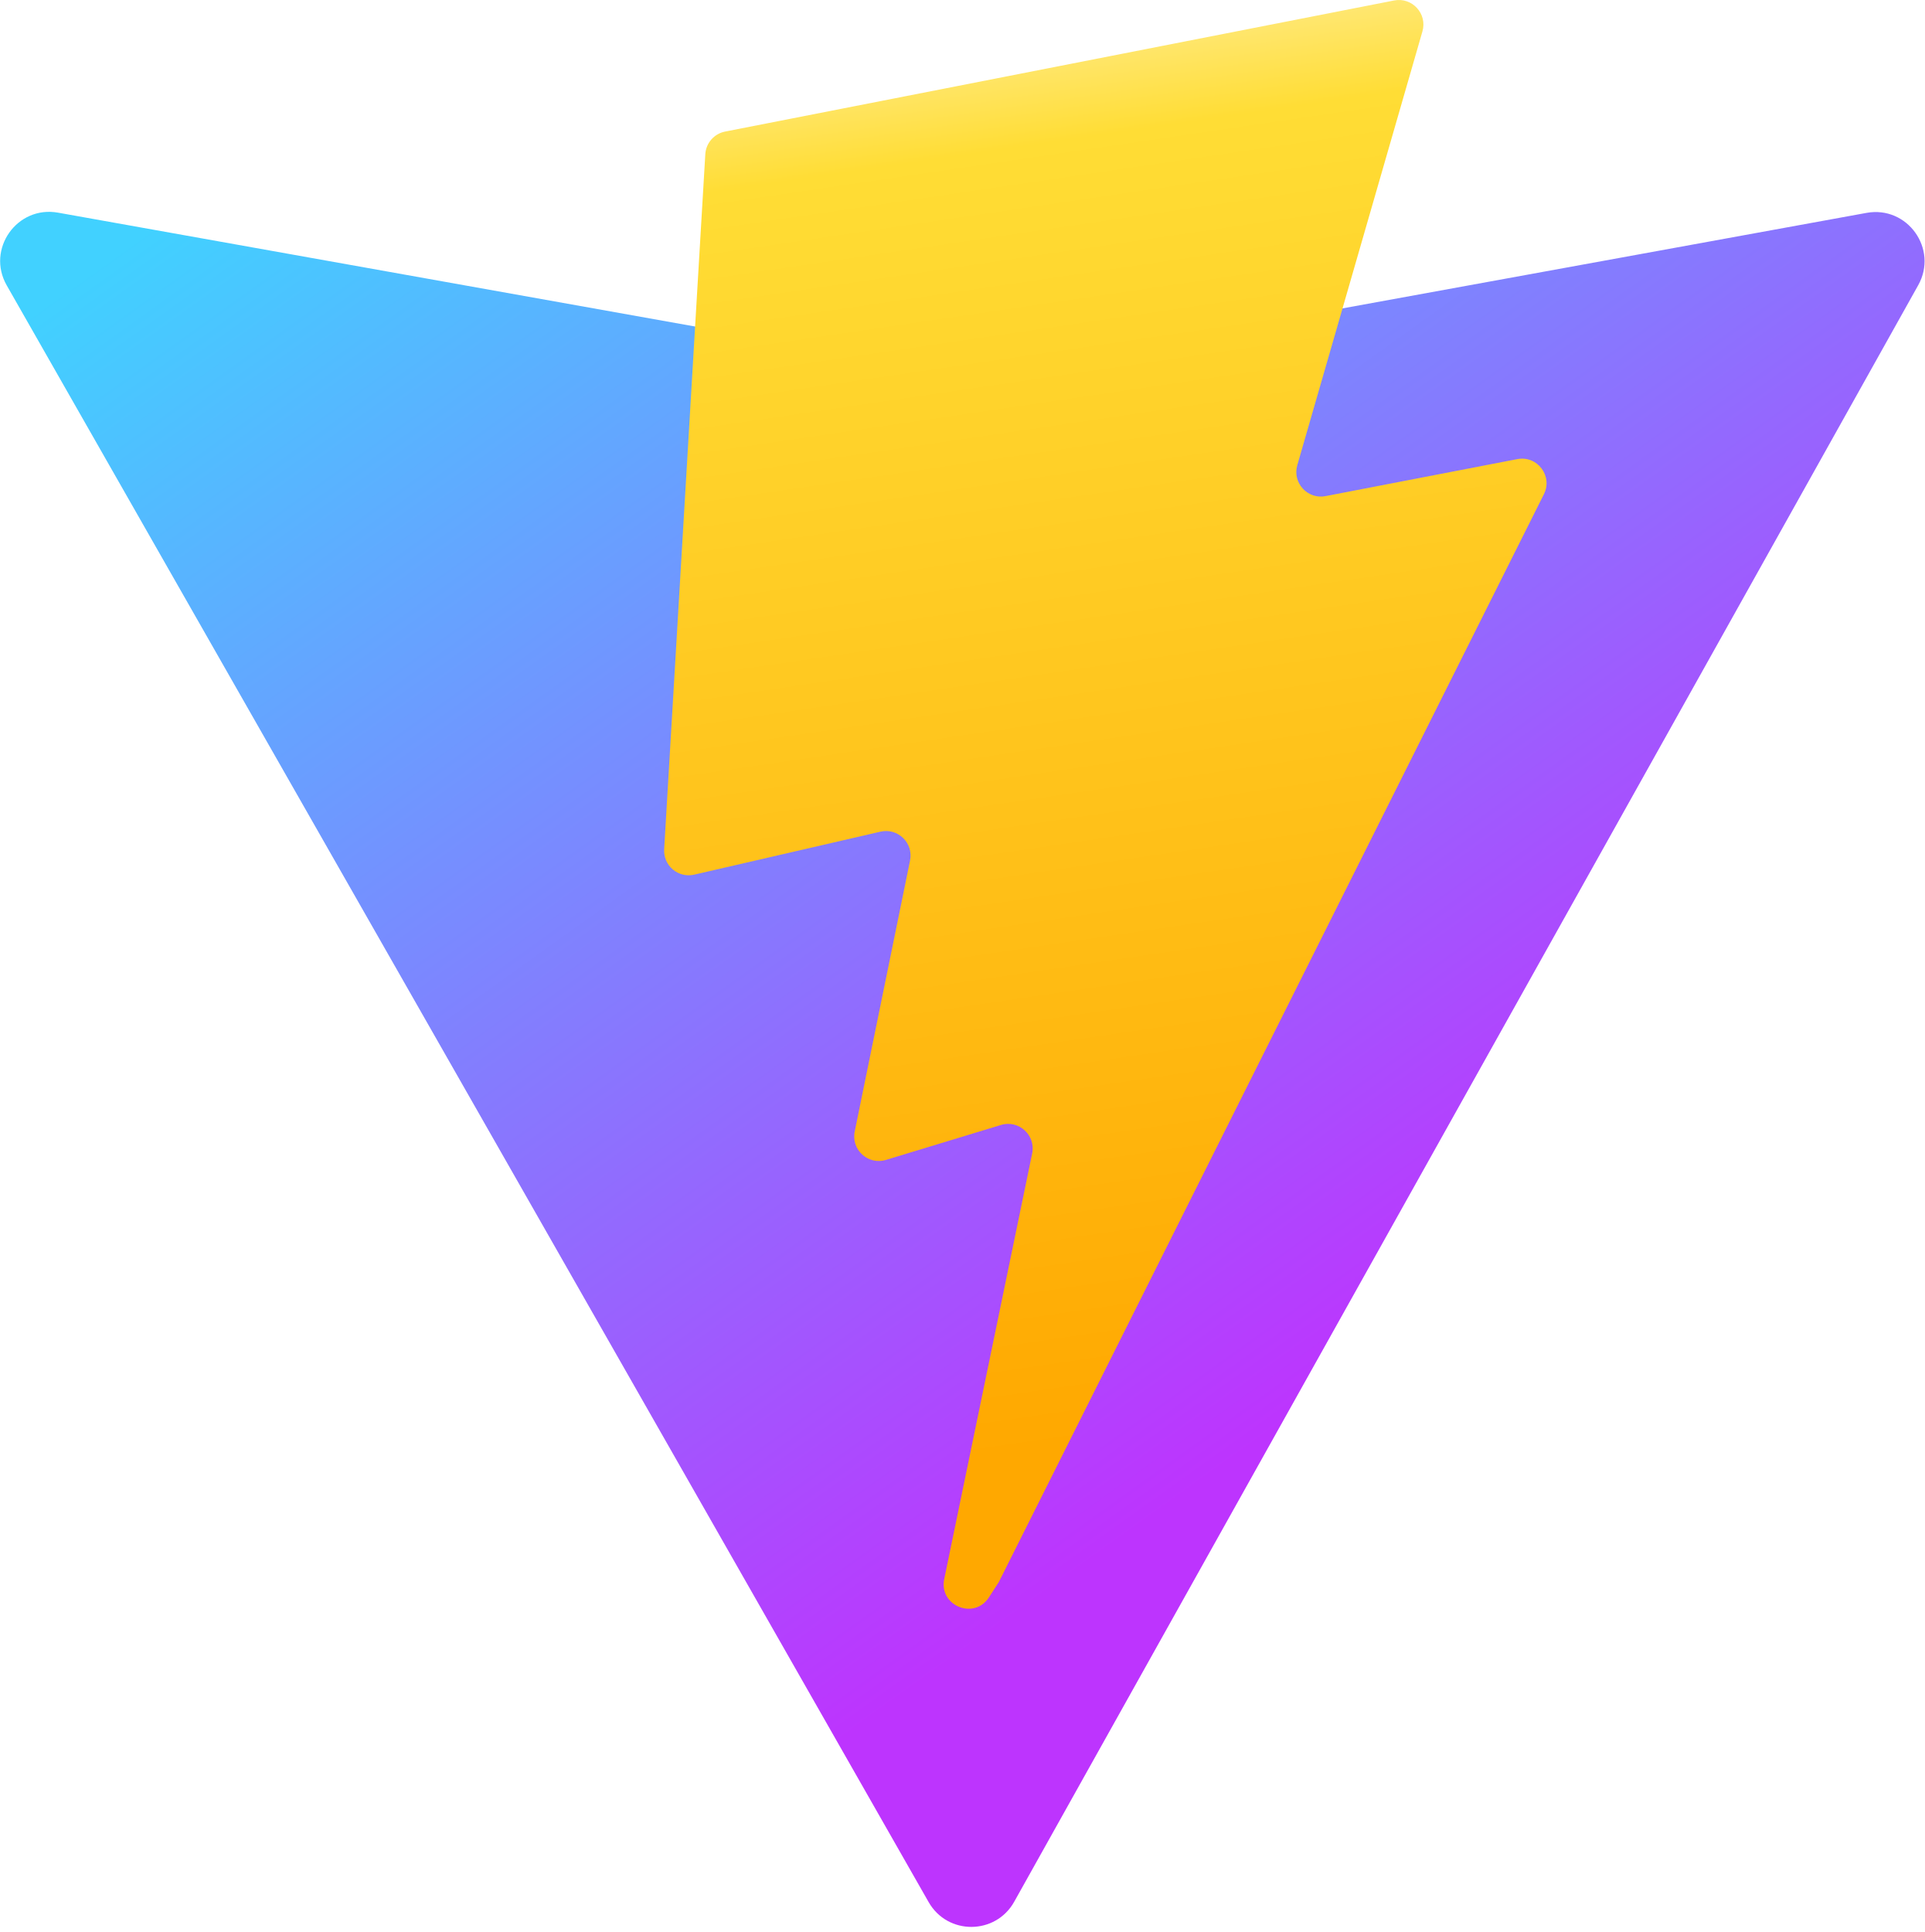
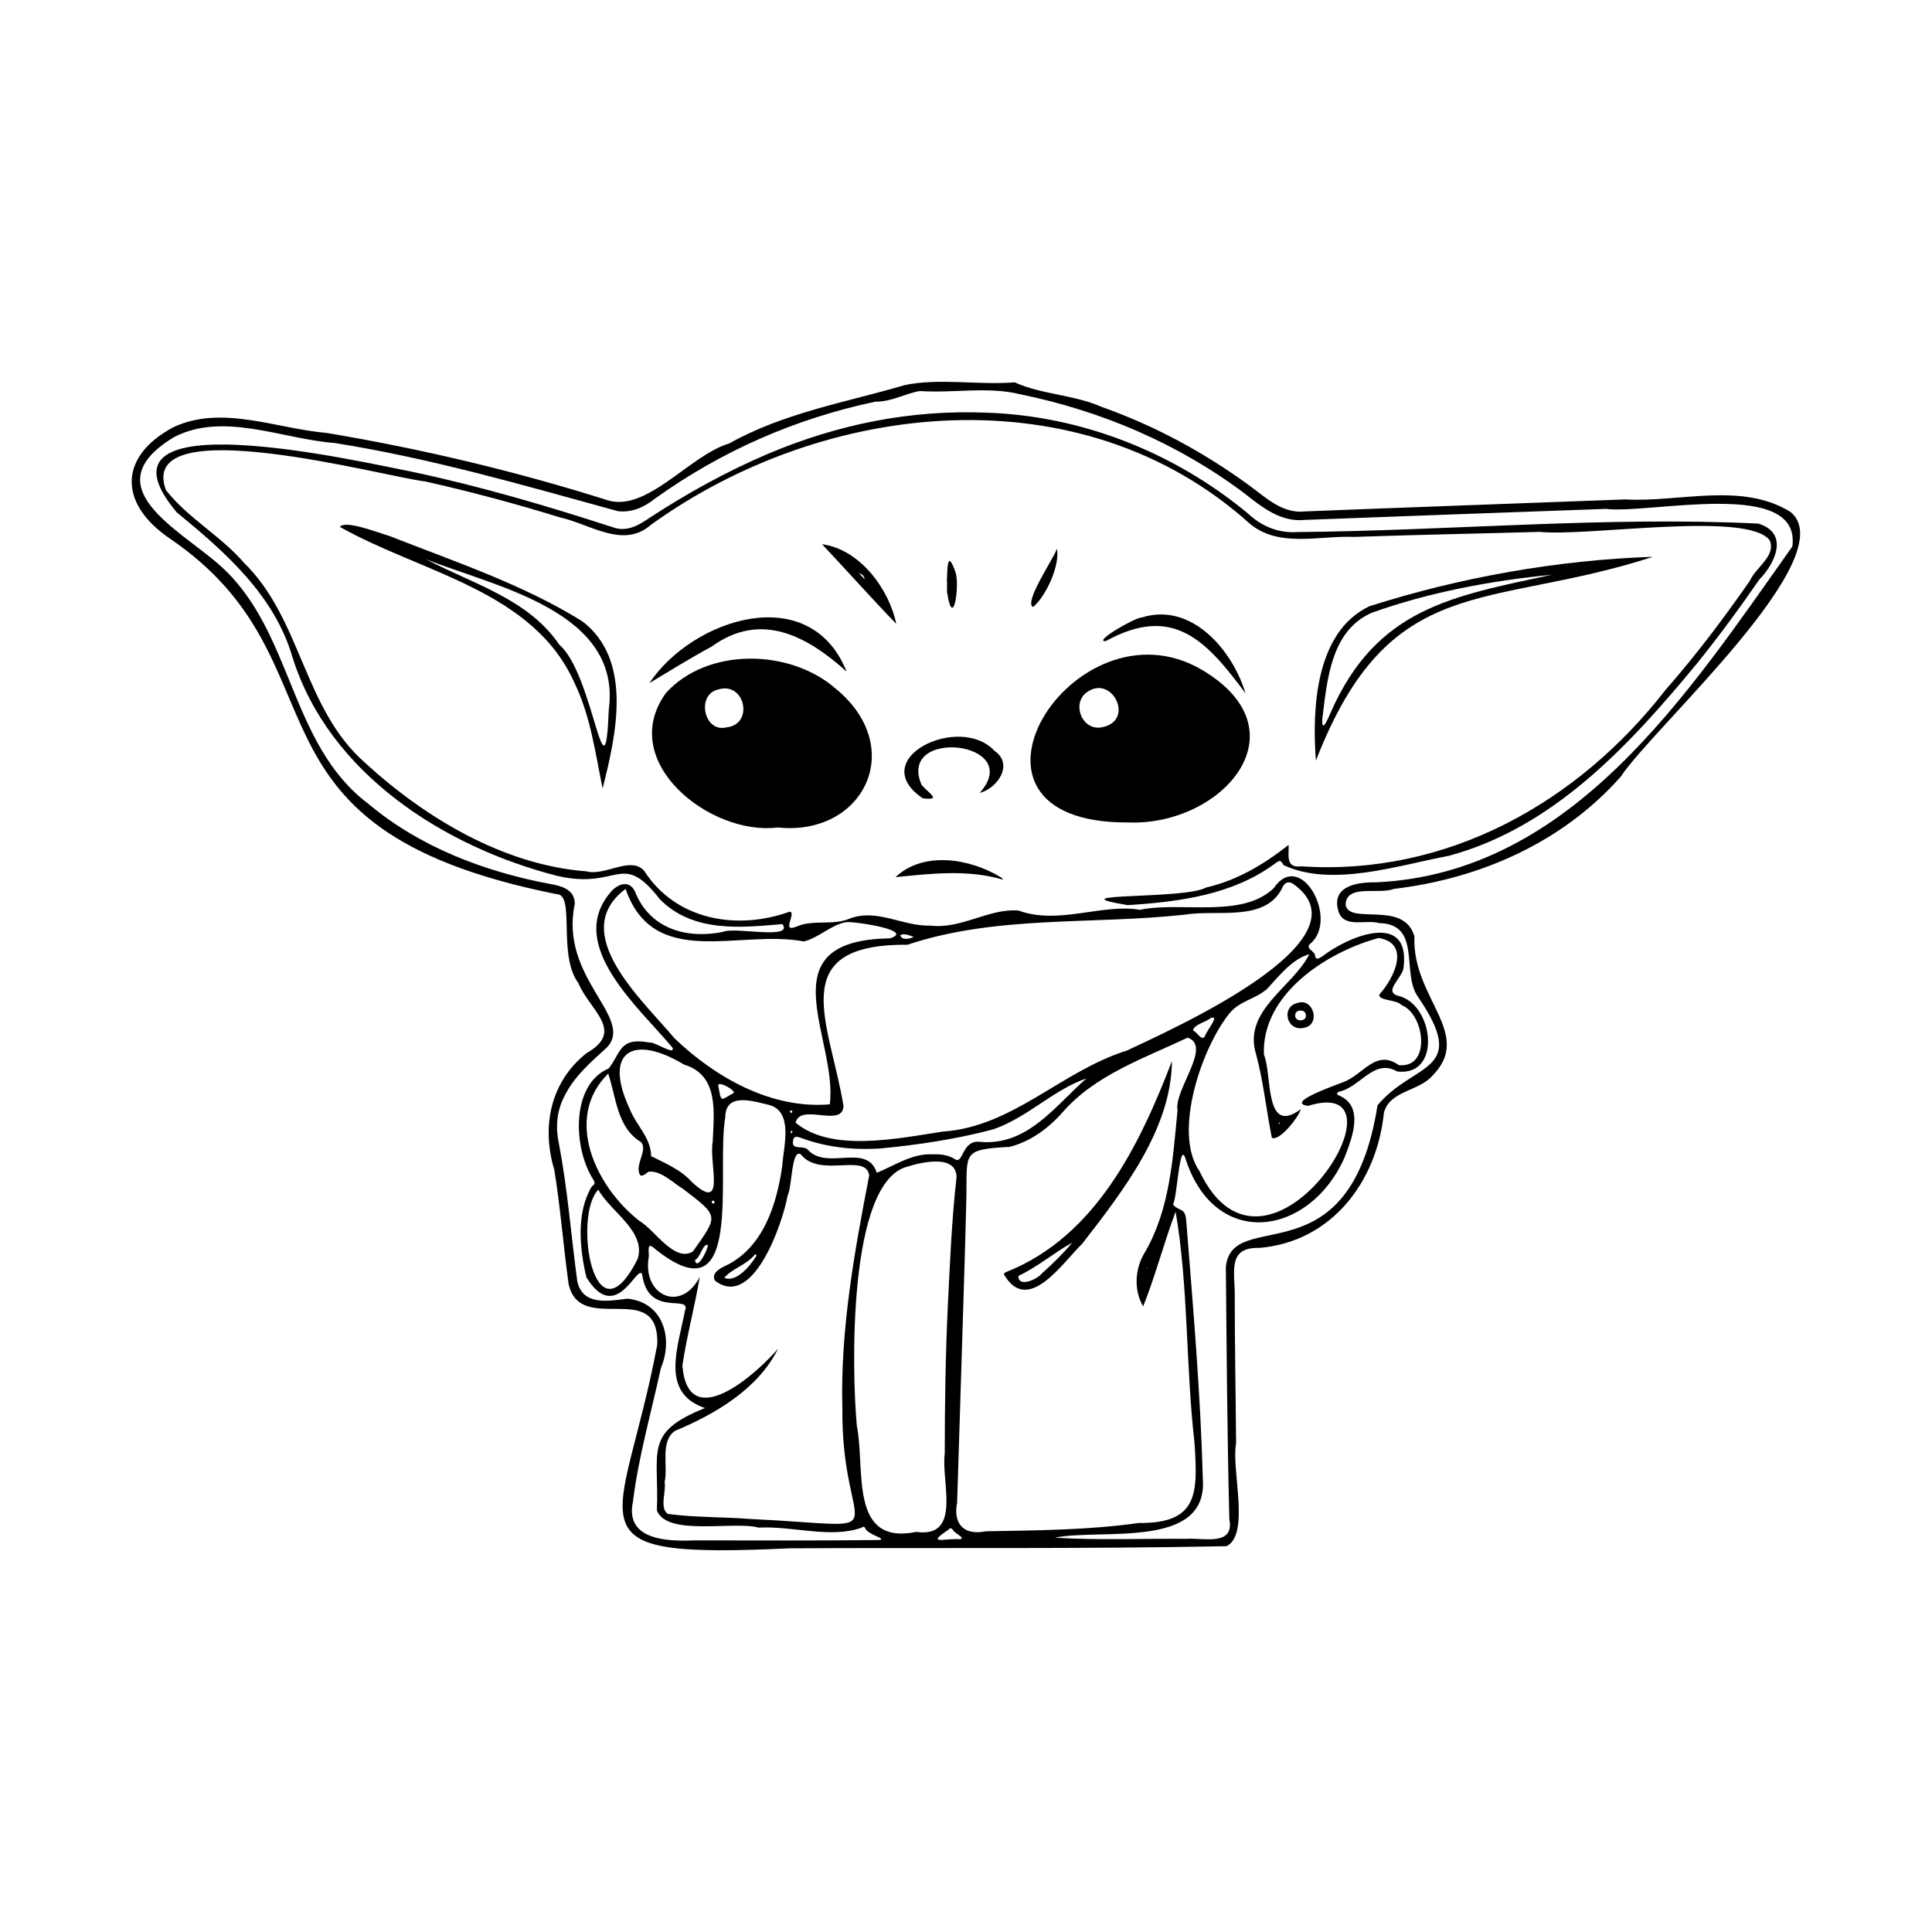
- <svg xmlns="http://www.w3.org/2000/svg" aria-hidden="true" role="img" class="iconify iconify--logos" width="31.88" height="32" preserveAspectRatio="xMidYMid meet" viewBox="0 0 256 257">
-   <defs>
-     <linearGradient id="IconifyId1813088fe1fbc01fb466" x1="-.828%" x2="57.636%" y1="7.652%" y2="78.411%">
-       <stop offset="0%" stop-color="#41D1FF" />
-       <stop offset="100%" stop-color="#BD34FE" />
-     </linearGradient>
-     <linearGradient id="IconifyId1813088fe1fbc01fb467" x1="43.376%" x2="50.316%" y1="2.242%" y2="89.03%">
-       <stop offset="0%" stop-color="#FFEA83" />
-       <stop offset="8.333%" stop-color="#FFDD35" />
-       <stop offset="100%" stop-color="#FFA800" />
-     </linearGradient>
-   </defs>
-   <path fill="url(#IconifyId1813088fe1fbc01fb466)" d="M255.153 37.938L134.897 252.976c-2.483 4.44-8.862 4.466-11.382.048L.875 37.958c-2.746-4.814 1.371-10.646 6.827-9.67l120.385 21.517a6.537 6.537 0 0 0 2.322-.004l117.867-21.483c5.438-.991 9.574 4.796 6.877 9.62Z" />
-   <path fill="url(#IconifyId1813088fe1fbc01fb467)" d="M185.432.063L96.44 17.501a3.268 3.268 0 0 0-2.634 3.014l-5.474 92.456a3.268 3.268 0 0 0 3.997 3.378l24.777-5.718c2.318-.535 4.413 1.507 3.936 3.838l-7.361 36.047c-.495 2.426 1.782 4.5 4.151 3.78l15.304-4.649c2.372-.72 4.652 1.36 4.15 3.788l-11.698 56.621c-.732 3.542 3.979 5.473 5.943 2.437l1.313-2.028l72.516-144.72c1.215-2.423-.88-5.186-3.54-4.672l-25.505 4.922c-2.396.462-4.435-1.77-3.759-4.114l16.646-57.705c.677-2.35-1.37-4.583-3.769-4.113Z" />
+ <svg xmlns="http://www.w3.org/2000/svg" version="1.1" id="Layer_1" x="0px" y="0px" viewBox="0 0 1000 1000" style="enable-background:new 0 0 1000 1000;" xml:space="preserve">
+   <g>
+     <path d="M926.8,265c-25.3-15.7-57.5-4.9-85.6-6.5c-55.2,2.1-110.3,4-165.5,6.2c-11.9,1.4-20.5-7.2-29.3-13.6   c-23.5-17.1-48.8-30.8-76.2-40.5c-14.5-6.4-30.9-6.3-45-12.7c-18.6,1.5-39.1-2.3-56.8,1.4c-29.9,8.8-62.6,14.3-90.9,30.2   c-20.8,6.2-43.1,36.4-63.7,29.2c-47.3-14.9-95.7-26.4-144.6-34.6c-26.1-2.2-54.6-14.8-79.6-2.9c-28.5,15.3-28,39.6-1.9,57.4   c95.3,64.7,27.8,149.7,200.3,184.2c10-0.2,0.4,31.4,11.4,46.1c5.8,14.1,24.4,24.7,4.2,36.2c-18.8,14.9-23.4,38.1-16.7,60.4   c3.2,19.6,4.7,39.5,7.4,59.1c6.1,27.3,47.1-3.4,45.9,31.4c-18.1,96.3-50,110.9,68.7,105.4c75.3-0.4,150.8,0.4,226-1.1   c12.3-6.2,2.3-40.1,4.9-53.1c-0.2-25.5-0.7-50.9-0.7-76.4c0.2-12.2-4.2-25.4,12.9-24.9c37.3-3.2,60.7-34.3,64.3-69.9   c3-11.6,18-11,25.1-19.2c21.6-21.8-10.7-40.2-9.3-72.1c-5.4-19-33.6-5.7-35.6-16.3c0.1-11.1,17.3-5.2,24.9-8.3   c44.7-5.3,87.3-24,117.5-58.1C855.4,376.8,954.8,288.1,926.8,265z M474.3,792.9c-35.1,7.2-26.3-32.6-30.8-54.9   c-2.6-27.4-4.9-125.9,26-134.1c7.5-2.4,25.6-6.6,25.6,5.5c-2.5,22-3.4,44.2-4.5,66.3c-1.2,25.5-1.6,51.2-1.6,76.7   C487,766.7,498.1,796.2,474.3,792.9z M344,767.2c1.9-8.4-2.5-21.2,5.4-26.6c20.9-8.7,43.1-21.8,53.3-42.5   c-11.5,13.4-46.6,44.5-49.5,8.7c2.3-15.4,6.4-30.5,9-45.9c-9.8,19-29.9,9.5-26.4-10.3c0.3-1.8-1.2-7.6,2.1-5.1   c48.2,39.8,32.5-38.8,37.5-67.2c0.1-13.3,14.8-8.2,23-6.3c12.4,3.7,7.1,21.7,6.5,31.4c-2.8,19.9-9.8,42.3-29.2,51.7   c-3.1,1.4-7.6,3.8-5.7,7.7c19.5,15.3,35-29.1,37.7-44.1c2.3-4.2,1.9-24.4,6.8-21.2c9.9,12.5,33.7-1,35.4,10.9   c-7.7,39.7-15,80-13.9,120.7c-0.5,69.5,33,61-47.9,57.1c-14.1-1.1-28.4-0.7-42.4-2.6C341.2,780.6,344.9,772.1,344,767.2z    M314.8,555.7c4.1,12,4.5,27.9,16.9,35.4c3.7,3.7-2.5,10.8-0.9,15.9c0.6,3.1,3.4,0.6,4.8-0.5c6.3-0.9,12.7,5.7,18,8.9   c18.7,14.4,18.3,13.5,5.1,32.3c-9.5,6.1-19.8-11.2-27.8-15.8C308.5,614.4,291.4,578.8,314.8,555.7z M330.1,651.5   c-22.9,45.9-33.6-22.7-20.4-35.7C316,627.2,334.4,637.2,330.1,651.5z M469.7,489c46.1-15.4,95.7-10.3,143.8-15.6   c16.7-2.8,42.2,4.3,50.6-14.7c1.3-2.1,2.9-2.6,5.1-1.3c41.9,29.2-63.9,75.9-86,86.4c-33.7,10.5-59,39.5-95.2,41.9   c-24.1,3.7-57.8,10.8-76.2-4.6c2.4-10.4,24.1,2.8,24.8-8.5C429.8,530,405.2,488.5,469.7,489z M466,484.1c1.6-1.2,4.8,0,6.9,0.9   C470.8,486,466.7,486.8,466,484.1z M650.2,545.9c3.8,14.1,5.2,28.7,8.1,43c3.7,2.1,13.8-10.4,15-14.8   c-19.1,14.2-14.7-18.1-19.1-28.2c-1.3-31.4,32.7-53.2,59.4-60.4c16.9,2.8,7.8,21,0.4,29.2c-1,3.3,9,2.6,11.4,5.5   c12.1,4.7,15.5,32.9-1.4,31.1c-11.9-8.5-18.4,5-28.7,8.8c-3.5,1.5-30.5,10.6-18.3,12.3c57.1-17.7-21.2,107.5-56.2,33.7   c-13.9-20,1.4-64.2,15.6-81.6c5.2-6.5,13.9-7.5,19.6-12.8c6-6.6,13.1-15.5,21.7-17.8C669.1,511.1,643,523,650.2,545.9z    M661.8,581.5c0-0.1,0.1-0.3,0.2-0.5c0.5,0.1,0.5,0.3,0.3,0.7C662.1,581.6,661.8,581.6,661.8,581.5z M617.5,533.4   c0.4-3.1,6.6-4.3,9.1-6.4c5.3-2.1-2.5,7-2.9,9.3C622,539.3,619.6,534,617.5,533.4z M562.3,558.2c-16.2,14.3-30.7,35.2-55.3,32.8   c-9.2-0.9-8.4,11.9-12.7,9c-3.5-2.2-7.4-2.7-11.4-2.5c-10.7-0.8-20.9,6.4-29.1,9.5c-5-15.6-25.4-1.2-35.4-11.6   c-2-2.8-7.5-0.2-8-3.5c0-3.9,1.5-3.9,4-3c13.3,5,27.6,6.5,41.8,5.5c19.4-1.9,38.9-4.8,57.7-9.8   C531.5,578.7,545.1,564.1,562.3,558.2z M460.5,485.7c-64.8,1-26.7,51.8-31,85.9c-30.1,2.6-59.3-13.9-80.5-34.3   c-16.2-19.5-55.6-54.4-25.2-77.2c14.6,42.2,58.9,20.8,92.3,27.2c7.9-2,14.1-8.7,21.9-10C442.9,476.9,474.1,481.7,460.5,485.7z    M410,585.2c0.4,0.4-0.1,1.4-0.7,1.4C409.1,586.1,409.3,585.4,410,585.2z M408.9,575.4c-0.3-0.8,1.4-0.8,1.2,0.1   C410,576.3,409.1,576,408.9,575.4z M379.6,565.8c-6.6,3.6-6.2,5.2-7.7-3.2C370.2,558.3,381.5,564.6,379.6,565.8z M369.8,622.4   c-0.1,1.1-1.5,0.5-1.4-0.4C368.5,621.1,370,621.4,369.8,622.4z M354,551c18.3,5.5,15.5,24.9,14.9,40c-2.1,11,7.3,37.6-10.9,20.7   c-5.8-6.5-14.4-9.9-21-13.3c0-9.4-7.8-16.1-11.1-24.5C312,544,327.8,535.2,354,551z M366.4,644.3c0.1,2.6-5.8,13.8-6.7,7.9   C362.7,650.8,363.5,643.9,366.4,644.3z M391.2,650.5c-3.1,5-10.3,13.5-16.3,10.9c3.8-4.7,11.3-6.6,15.5-11.7   C391.1,648.7,392,649.6,391.2,650.5z M497,796.7c-7.9-0.6-18.2,3.1-6.1-4.9c0.9-1.1,1.4-1,2.4,0.1C493.8,793.6,500,796,497,796.7z    M495.4,777.8c0.5-15.9,1-31.8,1.5-47.7c1.1-36.8,2.4-73.5,3.3-110.2c0.4-23.5-2.5-24.9,22.5-26.3c10.8-2.8,20.1-9.7,27.4-18   c16.7-19.2,42.4-28,64.6-38.5c12.9,4.3-7.2,27.1-5.2,37.6c-2.5,25.1-3.9,51.1-16.9,73.5c-5.3,8.5-5.8,19.6-0.9,28   c6.3-15.7,10.7-32.9,16.8-49c6.7,38.8,5.2,80.2,9.8,119.8c1.6,25.7,2.2,41.6-28.9,41.3c-26.2,3.7-52.7,3.8-79.2,4.3   C499.1,794.9,493.2,788.9,495.4,777.8z M594,656.4c-0.1,0.2-0.2,0.3-0.4,0.4c0.1-0.2,0.2-0.4,0.3-0.7   C593.9,656.3,594,656.4,594,656.4z M593.6,657.2c0-0.1-0.1-0.2,0-0.2L593.6,657.2z M927.7,282.9C874.2,358.2,814,452.1,712.1,456.7   c-10.3-0.2-23.9,2.3-19,15.9c3.4,7.8,14.2,3.2,20.8,5.2c21.8,0.5,11.6,25,19.6,37.5c27.7,40.2-1.5,34-20.5,56.8   c-14.4,91.5-75.3,51.8-78.5,83.7c0.4,43.5,0.7,87,1.8,130.5c2.8,14.3-13.6,9.5-22.4,10.2c-22.6-0.2-45.3,0.8-67.9-0.6   c23.8-4.9,78.9,6.3,76.6-30c-1.2-44.3-5-88.6-8.5-132.7c-0.4-9-3.5-5.6-7-9.8c2.2-2.9,3.4-33.7,6.5-23.7   c15.3,47.6,64.2,40.3,82.3-0.5c3.9-10.1,10.6-26.7-3.1-32.3c-1.3-0.4-0.7-1.4,0.2-1.8c11.2-2.4,18.2-17.5,30.2-10.5   c23.4,2.8,18.9-35.1,0.4-39.2c-7.9-2.2,2.7-9.6,2.9-14.7c3.6-29.5-28.8-16.1-42.2-5.6c-1.5,0.8-3.1,2.1-3.6-0.2   c0-2.8-4.8-3.5-2.9-6.1c15.8-12.2-4.4-50-18.6-29c-16.6,15.7-47.7,6.7-69.1,11.1c-20-3.3-42.2,8-62.9,0.4   c-15.2-1.3-29.5,9.7-45.5,7.8c-14.3,0.5-27.8-9.1-42-3.6c-8.8,3.7-18.9,0.3-27.4,4.1c-8.4,3.5,0.3-7.4-3.6-7.7   c-27.3,9.8-58.9,4.4-75.3-21.2c-7-7.8-20.2,2.9-29.9,0.3c-43-3.3-83.7-27.8-114.9-56.5c-31.6-28-32.5-74-62.3-103.2   c-12.1-14-29-23.1-40.4-37.6c-15.9-42.5,114.3-6.6,134.3-4.5c23.4,5.3,46.7,11.5,69.6,18.6c15.3,3.3,32.7,16.4,46.9,4   c90.3-65.2,222.9-79.1,309.9-1c15.1,13,36.3,6.3,54.4,7.1c32-1.1,64.1-1.7,96.1-2.6c24.4,2.6,107.6-11,118.9,4.4   c3.4,8.1-7.3,14-10.2,20.8c-13.7,19.7-28.1,38.8-43.9,56.8c-45.4,58.4-113.2,96.2-188.4,91.1c-8.3,1.1-6.3-6-6.5-11.1   c-12.7,10-26.6,18.4-42.8,22.1c-11,6.3-79.9,2.5-40.5,9.1c26.3-1.7,54.2-5.2,76.2-21.5c2.7-1.9,2.8-1.9,4.5,0.8   c24.9,11.6,58.8,0.2,85.4-4.8c54.3-14.6,93.7-57.4,128.4-99.4c11.4-14.1,22.1-28.7,32.4-43.6c8.4-8.6,15.5-24.1-0.5-29   c-79.3-3.8-159.5,3.7-239,4.4c-9.4,0.6-18.1-3-24.9-9.4c-38-31.6-86-50.8-135.6-52.4c-39.3-1.6-76.9,6-113.1,21.3   c-21.4,9.1-41.6,20.3-61.1,33c-5.5,3.8-11.7,7.5-18.6,5.2c-34.4-11.2-69.1-21.4-104.4-28.9c-25.1-4.8-172.6-39.2-121.9,21   c25,20.5,50.5,42.8,59.9,75c18.8,60.1,78.4,98.1,136.8,113.1c32.2,7.6,33.3-13.6,53.3,12.1c17.3,17.6,42.5,14.7,63.5,12.9   c5.9,8.4-24.9,1.3-30.6,4c-19,3.9-38.2-1.5-45.8-21c-3.3-6.6-9.8-3.1-12.8,0.8c-23,27.3,15.4,59.8,32.3,80.2   c1.4,4.3-9.4-3.3-12.1-2.7c-15.4-2.9-14.6,5.3-20.9,13.4c-19.8,8.4-18.4,41.3-8.1,57.4c1.1,2,1.1,2.2-0.8,3.9   c-8,13.4-6.2,32.1-2.7,46.8c15.6,25.3,26.6-7.8,28.9-1.4c3.1,22.8,25.8,9.7,22.1,18.9c-3.6,18.9-12.9,42.4,10.4,50.2   c-32,12.8-23.6,22.4-24.9,53c5.3,13.6,39.7,5.3,52.7,8.9c17.3-1,37.3,5.8,53.3,0c0.5-0.6,1.3-0.5,1.8,0.1c0.7,3.4,11.6,5.7,7.4,6.3   c-32,0.4-63.9,0.2-95.9,0.2c-14.1,0.6-35.9-0.2-31.7-20c2.9-23.4,9.5-46.3,14.5-69.3c6.5-15.3,1.1-34.1-17.4-35.8   c-9.7,1.2-23.1,3.8-25.9-9c-3.2-23.7-5-47.6-9.5-71.2c-1.8-8.2-1.2-16.6,2.6-24.1c5-10.6,14-18.2,22.5-26   c13.8-15.5-25-35.8-16.9-74c0.1-7.5-6.9-9.4-13-10.4c-33.9-6.4-67.3-19.1-93.9-41.5c-41.1-30.9-38.8-89.6-76.7-123.3   c-21.1-18.8-66.2-40.8-23.9-66.4c25.6-13.4,56.2,1,83.3,3c49.8,7.9,98.2,22,146.6,35.3c7.2,0.8,13.6-2.1,19.1-6.5   c34.5-24.7,72.6-41.4,114.1-50.2c8.4,0.1,15.3-4.2,23-5.5c17.2,1.2,35.4-2.5,52.1,1.7c41.9,8.6,81.7,25.5,116.1,51.4   c9.1,7.2,18.8,14.9,31.1,13.6c51.9-2,103.8-3.8,155.8-5.7C854,266.2,932.6,247.1,927.7,282.9z" />
+     <path d="M855.6,288.2c-49,1.6-99.9,10.6-146.8,25.6c-28.1,13.3-29.7,53.5-27.7,79.9C719.5,294.9,769.8,316,855.6,288.2z    M684.4,372.4c2.5-20.3,4.4-46.1,25.8-55.3c29.7-10.6,61.9-16.6,93-19.6c-51.5,11.1-90.6,17.2-114.4,71.2   C687.6,371.4,684.1,380.1,684.4,372.4z" />
+     <path d="M622.1,346.7c-66.3-39-140.8,79.8-37.9,79C632.3,427.5,675.9,378.5,622.1,346.7z M571,376.3c-10.4,2.7-16.3-11.2-9.2-17.4   C574.9,348,587.8,372.4,571,376.3z" />
+     <path d="M301.3,321.5c-31-19.2-66-30.8-99.8-44.1c-6.7-2-22.7-8.3-25.6-4.7c42,23.8,100.3,32.8,121.6,81.1   c8.2,17,10.7,36.3,14.4,54.3C318.9,380.6,327.8,341.6,301.3,321.5z M315.1,367.4c-2,51.2-7.9-18.6-25.6-33.7   c-16.2-23.8-44.7-31.4-68.9-44.2C256.1,303.7,322,316.2,315.1,367.4z" />
+     <path d="M432.5,356.4c-23.6-20.6-66.4-21.5-87.9,2.4c-25.5,35.5,23,73.9,57.9,69.5C446.9,433,469.9,387,432.5,356.4z M375.9,376.5   c-11.7,2.8-15.7-17.3-3.9-19.7C385.7,352.8,390.4,375.1,375.9,376.5z" />
+     <path d="M438.2,347.6c-19-47.4-79.8-27.4-102.1,6c10.7-6.4,21.2-13,32.2-18.9C393.8,316.2,417.6,329.1,438.2,347.6z" />
+     <path d="M514.7,388.6c-18-19.5-67.1,4.1-37.1,24.6c10.8,1.3,2.2-3.1-0.7-7.2c-12.5-29.7,54-22.3,30.2,4.4   C516.3,408.1,524.9,395.5,514.7,388.6z" />
+     <path d="M572.4,331.8c34.9-19.2,52.1-0.1,72.3,27.1c-6.7-22.2-27.8-47.4-53.7-39.3C586.9,319.8,565.3,332.6,572.4,331.8z" />
+     <path d="M569.8,332.2C569.9,332.2,569.9,332.2,569.8,332.2C569.9,332.2,569.9,332.2,569.8,332.2   C569.9,332.2,569.9,332.2,569.8,332.2z" />
+     <path d="M425.5,281.7c13,13.8,25.5,27.9,38.4,41.2C460.2,304.9,445.1,284.3,425.5,281.7z M444.5,296.5c2.3,1.1,2.6,1.4,3.1,3.4   C446.7,298.9,445.7,297.8,444.5,296.5z" />
+     <path d="M517.7,453.9c-15.9-9.6-39.7-13.5-54.2,0.1c18.4-1.8,37.4-4.1,55.6,1.3C518.9,454.5,518.2,454.2,517.7,453.9z" />
+     <path d="M534.7,314.2c6.4-5.2,14-21.2,12.4-30.2C545.1,289.6,529.8,311.8,534.7,314.2z" />
+     <path d="M490.2,306.5c3.1,20.1,6.5-2.8,4.5-9.9c-4.6-13.5-4.3-1.8-4.6,4.7c0,0,0.1,0,0.1,0C490.2,303,490.1,304.7,490.2,306.5z" />
+     <path d="M569.9,332.2c-0.3,0.1-0.1-0.4-0.2,0C569.5,332.6,570,332.6,569.9,332.2z" />
+     <path d="M521.3,658.2c-0.7,0.3-2.1,0.7-1.5,1.7c12.4,20.9,30.3-6.5,40.4-16.2c21-27.1,46.1-59.3,46.4-94.5   C590,592.4,567.3,639.7,521.3,658.2z M539.3,659.1c-2.4,3.1-12.3,7.6-12.2,1.3c9.8-4.5,19.1-12.5,27.9-17.2   C550.2,648.9,544.9,654.1,539.3,659.1z" />
+     <path d="M671.7,519.1c-9.1,2-5.6,15.4,3.6,12.8C683.6,530.2,679.9,516.4,671.7,519.1z M670.4,525.4c0.1-3.3,5.9-3.1,5.5,0.4   C676,529.1,669.9,528.8,670.4,525.4z" />
+   </g>
</svg>
